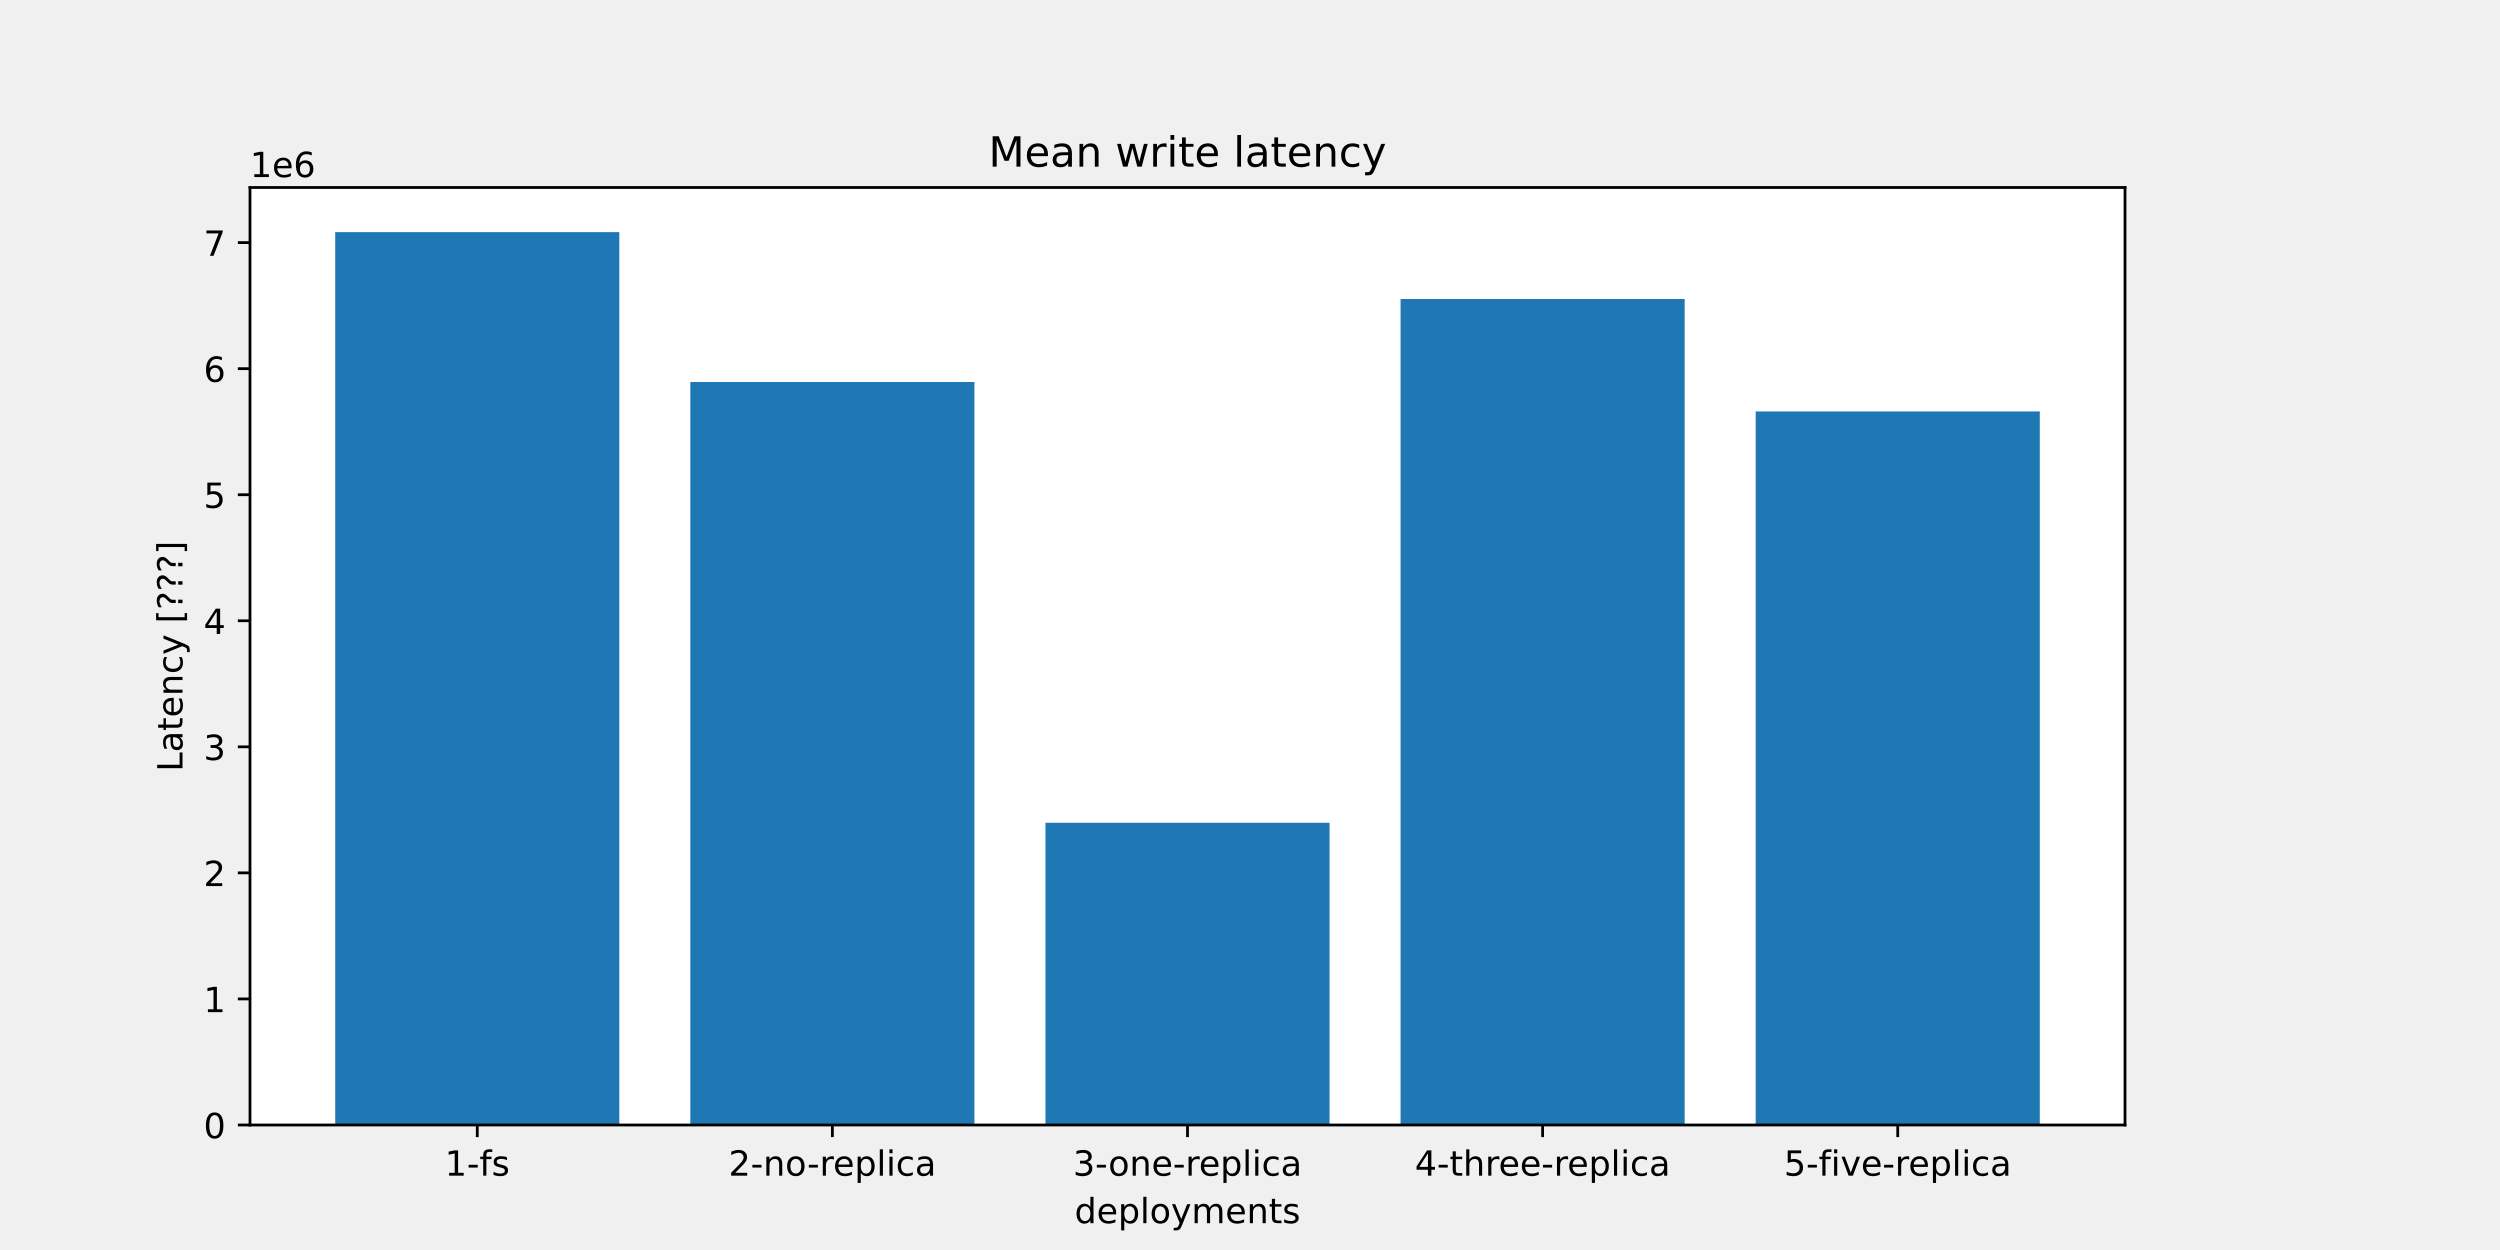
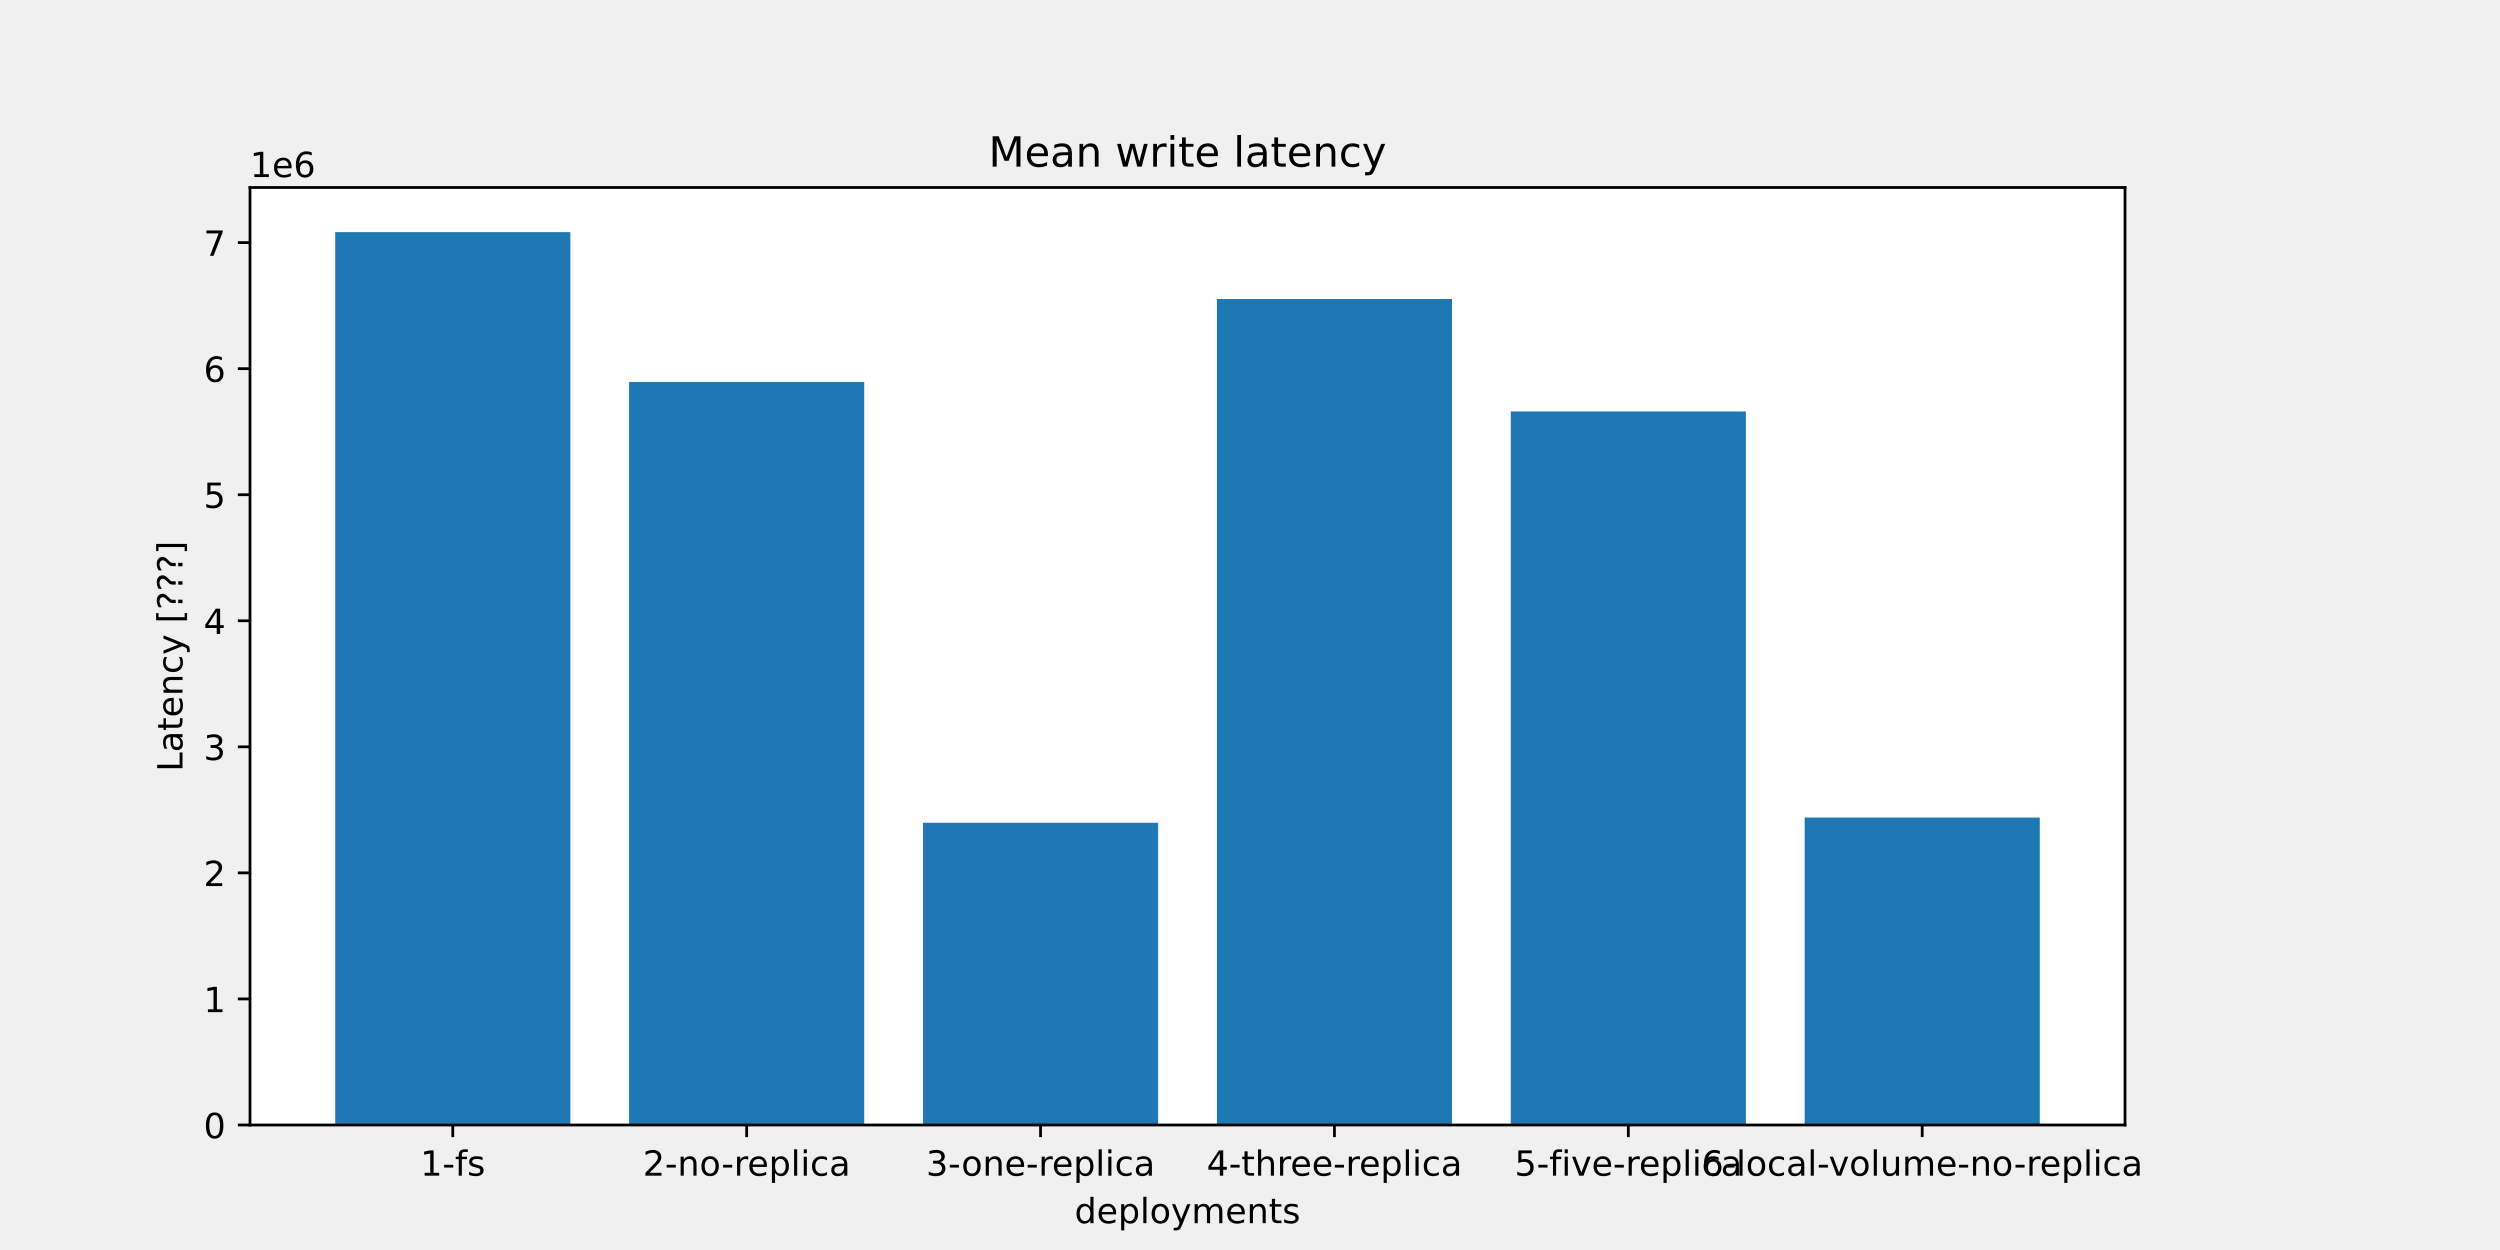
<svg xmlns="http://www.w3.org/2000/svg" xmlns:xlink="http://www.w3.org/1999/xlink" height="360pt" version="1.1" viewBox="0 0 720 360" width="720pt">
  <defs>
    <style type="text/css">*{stroke-linecap:butt;stroke-linejoin:round;}</style>
  </defs>
  <g id="figure_1">
    <g id="patch_1">
      <path d="M 0 360  L 720 360  L 720 0  L 0 0  z " style="fill:none;" />
    </g>
    <g id="axes_1">
      <g id="patch_2">
        <path d="M 72 324  L 612 324  L 612 54  L 72 54  z " style="fill:#ffffff;" />
      </g>
      <g id="patch_3">
-         <path clip-path="url(#p7d7e13e4ff)" d="M 96.545 324  L 178.364 324  L 178.364 66.857  L 96.545 66.857  z " style="fill:#1f77b4;" />
+         <path clip-path="url(#pd8c41cc18e)" d="M 96.545 324  L 164.257 324  L 164.257 66.857  L 96.545 66.857  z " style="fill:#1f77b4;" />
      </g>
      <g id="patch_4">
-         <path clip-path="url(#p7d7e13e4ff)" d="M 198.818 324  L 280.636 324  L 280.636 110.012  L 198.818 110.012  z " style="fill:#1f77b4;" />
+         <path clip-path="url(#pd8c41cc18e)" d="M 181.185 324  L 248.897 324  L 248.897 110.012  L 181.185 110.012  z " style="fill:#1f77b4;" />
      </g>
      <g id="patch_5">
-         <path clip-path="url(#p7d7e13e4ff)" d="M 301.091 324  L 382.909 324  L 382.909 236.956  L 301.091 236.956  z " style="fill:#1f77b4;" />
+         <path clip-path="url(#pd8c41cc18e)" d="M 265.824 324  L 333.536 324  L 333.536 236.956  L 265.824 236.956  z " style="fill:#1f77b4;" />
      </g>
      <g id="patch_6">
-         <path clip-path="url(#p7d7e13e4ff)" d="M 403.364 324  L 485.182 324  L 485.182 86.118  L 403.364 86.118  z " style="fill:#1f77b4;" />
+         <path clip-path="url(#pd8c41cc18e)" d="M 350.464 324  L 418.176 324  L 418.176 86.118  L 350.464 86.118  z " style="fill:#1f77b4;" />
      </g>
      <g id="patch_7">
-         <path clip-path="url(#p7d7e13e4ff)" d="M 505.636 324  L 587.455 324  L 587.455 118.495  L 505.636 118.495  z " style="fill:#1f77b4;" />
+         <path clip-path="url(#pd8c41cc18e)" d="M 435.103 324  L 502.815 324  L 502.815 118.495  L 435.103 118.495  z " style="fill:#1f77b4;" />
+       </g>
+       <g id="patch_8">
+         <path clip-path="url(#pd8c41cc18e)" d="M 519.743 324  L 587.455 324  L 587.455 235.451  L 519.743 235.451  z " style="fill:#1f77b4;" />
      </g>
      <g id="matplotlib.axis_1">
        <g id="xtick_1">
          <g id="line2d_1">
            <defs>
-               <path d="M 0 0  L 0 3.5  " id="m0be9d87ef8" style="stroke:#000000;stroke-width:0.8;" />
+               <path d="M 0 0  L 0 3.5  " id="me320e07613" style="stroke:#000000;stroke-width:0.8;" />
            </defs>
            <g>
-               <use style="stroke:#000000;stroke-width:0.8;" x="137.455" xlink:href="#m0be9d87ef8" y="324" />
+               <use style="stroke:#000000;stroke-width:0.8;" x="130.401" xlink:href="#me320e07613" y="324" />
            </g>
          </g>
          <g id="text_1">
-             <g transform="translate(128.1045 338.5984)scale(0.1 -0.1)">
+             <g transform="translate(121.0513 338.5984)scale(0.1 -0.1)">
              <defs>
                <path d="M 794 531  L 1825 531  L 1825 4091  L 703 3866  L 703 4441  L 1819 4666  L 2450 4666  L 2450 531  L 3481 531  L 3481 0  L 794 0  L 794 531  z " id="DejaVuSans-31" transform="scale(0.015625)" />
                <path d="M 313 2009  L 1997 2009  L 1997 1497  L 313 1497  L 313 2009  z " id="DejaVuSans-2d" transform="scale(0.015625)" />
                <path d="M 2375 4863  L 2375 4384  L 1825 4384  Q 1516 4384 1395 4259  Q 1275 4134 1275 3809  L 1275 3500  L 2222 3500  L 2222 3053  L 1275 3053  L 1275 0  L 697 0  L 697 3053  L 147 3053  L 147 3500  L 697 3500  L 697 3744  Q 697 4328 969 4595  Q 1241 4863 1831 4863  L 2375 4863  z " id="DejaVuSans-66" transform="scale(0.015625)" />
                <path d="M 2834 3397  L 2834 2853  Q 2591 2978 2328 3040  Q 2066 3103 1784 3103  Q 1356 3103 1142 2972  Q 928 2841 928 2578  Q 928 2378 1081 2264  Q 1234 2150 1697 2047  L 1894 2003  Q 2506 1872 2764 1633  Q 3022 1394 3022 966  Q 3022 478 2636 193  Q 2250 -91 1575 -91  Q 1294 -91 989 -36  Q 684 19 347 128  L 347 722  Q 666 556 975 473  Q 1284 391 1588 391  Q 1994 391 2212 530  Q 2431 669 2431 922  Q 2431 1156 2273 1281  Q 2116 1406 1581 1522  L 1381 1569  Q 847 1681 609 1914  Q 372 2147 372 2553  Q 372 3047 722 3315  Q 1072 3584 1716 3584  Q 2034 3584 2315 3537  Q 2597 3491 2834 3397  z " id="DejaVuSans-73" transform="scale(0.015625)" />
              </defs>
              <use xlink:href="#DejaVuSans-31" />
              <use x="63.623" xlink:href="#DejaVuSans-2d" />
              <use x="99.707" xlink:href="#DejaVuSans-66" />
              <use x="134.912" xlink:href="#DejaVuSans-73" />
            </g>
          </g>
        </g>
        <g id="xtick_2">
          <g id="line2d_2">
            <g>
-               <use style="stroke:#000000;stroke-width:0.8;" x="239.727" xlink:href="#m0be9d87ef8" y="324" />
+               <use style="stroke:#000000;stroke-width:0.8;" x="215.041" xlink:href="#me320e07613" y="324" />
            </g>
          </g>
          <g id="text_2">
-             <g transform="translate(209.8312 338.5984)scale(0.1 -0.1)">
+             <g transform="translate(185.1447 338.5984)scale(0.1 -0.1)">
              <defs>
                <path d="M 1228 531  L 3431 531  L 3431 0  L 469 0  L 469 531  Q 828 903 1448 1529  Q 2069 2156 2228 2338  Q 2531 2678 2651 2914  Q 2772 3150 2772 3378  Q 2772 3750 2511 3984  Q 2250 4219 1831 4219  Q 1534 4219 1204 4116  Q 875 4013 500 3803  L 500 4441  Q 881 4594 1212 4672  Q 1544 4750 1819 4750  Q 2544 4750 2975 4387  Q 3406 4025 3406 3419  Q 3406 3131 3298 2873  Q 3191 2616 2906 2266  Q 2828 2175 2409 1742  Q 1991 1309 1228 531  z " id="DejaVuSans-32" transform="scale(0.015625)" />
                <path d="M 3513 2113  L 3513 0  L 2938 0  L 2938 2094  Q 2938 2591 2744 2837  Q 2550 3084 2163 3084  Q 1697 3084 1428 2787  Q 1159 2491 1159 1978  L 1159 0  L 581 0  L 581 3500  L 1159 3500  L 1159 2956  Q 1366 3272 1645 3428  Q 1925 3584 2291 3584  Q 2894 3584 3203 3211  Q 3513 2838 3513 2113  z " id="DejaVuSans-6e" transform="scale(0.015625)" />
                <path d="M 1959 3097  Q 1497 3097 1228 2736  Q 959 2375 959 1747  Q 959 1119 1226 758  Q 1494 397 1959 397  Q 2419 397 2687 759  Q 2956 1122 2956 1747  Q 2956 2369 2687 2733  Q 2419 3097 1959 3097  z M 1959 3584  Q 2709 3584 3137 3096  Q 3566 2609 3566 1747  Q 3566 888 3137 398  Q 2709 -91 1959 -91  Q 1206 -91 779 398  Q 353 888 353 1747  Q 353 2609 779 3096  Q 1206 3584 1959 3584  z " id="DejaVuSans-6f" transform="scale(0.015625)" />
                <path d="M 2631 2963  Q 2534 3019 2420 3045  Q 2306 3072 2169 3072  Q 1681 3072 1420 2755  Q 1159 2438 1159 1844  L 1159 0  L 581 0  L 581 3500  L 1159 3500  L 1159 2956  Q 1341 3275 1631 3429  Q 1922 3584 2338 3584  Q 2397 3584 2469 3576  Q 2541 3569 2628 3553  L 2631 2963  z " id="DejaVuSans-72" transform="scale(0.015625)" />
                <path d="M 3597 1894  L 3597 1613  L 953 1613  Q 991 1019 1311 708  Q 1631 397 2203 397  Q 2534 397 2845 478  Q 3156 559 3463 722  L 3463 178  Q 3153 47 2828 -22  Q 2503 -91 2169 -91  Q 1331 -91 842 396  Q 353 884 353 1716  Q 353 2575 817 3079  Q 1281 3584 2069 3584  Q 2775 3584 3186 3129  Q 3597 2675 3597 1894  z M 3022 2063  Q 3016 2534 2758 2815  Q 2500 3097 2075 3097  Q 1594 3097 1305 2825  Q 1016 2553 972 2059  L 3022 2063  z " id="DejaVuSans-65" transform="scale(0.015625)" />
                <path d="M 1159 525  L 1159 -1331  L 581 -1331  L 581 3500  L 1159 3500  L 1159 2969  Q 1341 3281 1617 3432  Q 1894 3584 2278 3584  Q 2916 3584 3314 3078  Q 3713 2572 3713 1747  Q 3713 922 3314 415  Q 2916 -91 2278 -91  Q 1894 -91 1617 61  Q 1341 213 1159 525  z M 3116 1747  Q 3116 2381 2855 2742  Q 2594 3103 2138 3103  Q 1681 3103 1420 2742  Q 1159 2381 1159 1747  Q 1159 1113 1420 752  Q 1681 391 2138 391  Q 2594 391 2855 752  Q 3116 1113 3116 1747  z " id="DejaVuSans-70" transform="scale(0.015625)" />
                <path d="M 603 4863  L 1178 4863  L 1178 0  L 603 0  L 603 4863  z " id="DejaVuSans-6c" transform="scale(0.015625)" />
                <path d="M 603 3500  L 1178 3500  L 1178 0  L 603 0  L 603 3500  z M 603 4863  L 1178 4863  L 1178 4134  L 603 4134  L 603 4863  z " id="DejaVuSans-69" transform="scale(0.015625)" />
                <path d="M 3122 3366  L 3122 2828  Q 2878 2963 2633 3030  Q 2388 3097 2138 3097  Q 1578 3097 1268 2742  Q 959 2388 959 1747  Q 959 1106 1268 751  Q 1578 397 2138 397  Q 2388 397 2633 464  Q 2878 531 3122 666  L 3122 134  Q 2881 22 2623 -34  Q 2366 -91 2075 -91  Q 1284 -91 818 406  Q 353 903 353 1747  Q 353 2603 823 3093  Q 1294 3584 2113 3584  Q 2378 3584 2631 3529  Q 2884 3475 3122 3366  z " id="DejaVuSans-63" transform="scale(0.015625)" />
                <path d="M 2194 1759  Q 1497 1759 1228 1600  Q 959 1441 959 1056  Q 959 750 1161 570  Q 1363 391 1709 391  Q 2188 391 2477 730  Q 2766 1069 2766 1631  L 2766 1759  L 2194 1759  z M 3341 1997  L 3341 0  L 2766 0  L 2766 531  Q 2569 213 2275 61  Q 1981 -91 1556 -91  Q 1019 -91 701 211  Q 384 513 384 1019  Q 384 1609 779 1909  Q 1175 2209 1959 2209  L 2766 2209  L 2766 2266  Q 2766 2663 2505 2880  Q 2244 3097 1772 3097  Q 1472 3097 1187 3025  Q 903 2953 641 2809  L 641 3341  Q 956 3463 1253 3523  Q 1550 3584 1831 3584  Q 2591 3584 2966 3190  Q 3341 2797 3341 1997  z " id="DejaVuSans-61" transform="scale(0.015625)" />
              </defs>
              <use xlink:href="#DejaVuSans-32" />
              <use x="63.623" xlink:href="#DejaVuSans-2d" />
              <use x="99.707" xlink:href="#DejaVuSans-6e" />
              <use x="163.086" xlink:href="#DejaVuSans-6f" />
              <use x="226.143" xlink:href="#DejaVuSans-2d" />
              <use x="262.227" xlink:href="#DejaVuSans-72" />
              <use x="301.09" xlink:href="#DejaVuSans-65" />
              <use x="362.613" xlink:href="#DejaVuSans-70" />
              <use x="426.09" xlink:href="#DejaVuSans-6c" />
              <use x="453.873" xlink:href="#DejaVuSans-69" />
              <use x="481.656" xlink:href="#DejaVuSans-63" />
              <use x="536.637" xlink:href="#DejaVuSans-61" />
            </g>
          </g>
        </g>
        <g id="xtick_3">
          <g id="line2d_3">
            <g>
-               <use style="stroke:#000000;stroke-width:0.8;" x="342" xlink:href="#m0be9d87ef8" y="324" />
+               <use style="stroke:#000000;stroke-width:0.8;" x="299.68" xlink:href="#me320e07613" y="324" />
            </g>
          </g>
          <g id="text_3">
-             <g transform="translate(309.0273 338.5984)scale(0.1 -0.1)">
+             <g transform="translate(266.7076 338.5984)scale(0.1 -0.1)">
              <defs>
                <path d="M 2597 2516  Q 3050 2419 3304 2112  Q 3559 1806 3559 1356  Q 3559 666 3084 287  Q 2609 -91 1734 -91  Q 1441 -91 1130 -33  Q 819 25 488 141  L 488 750  Q 750 597 1062 519  Q 1375 441 1716 441  Q 2309 441 2620 675  Q 2931 909 2931 1356  Q 2931 1769 2642 2001  Q 2353 2234 1838 2234  L 1294 2234  L 1294 2753  L 1863 2753  Q 2328 2753 2575 2939  Q 2822 3125 2822 3475  Q 2822 3834 2567 4026  Q 2313 4219 1838 4219  Q 1578 4219 1281 4162  Q 984 4106 628 3988  L 628 4550  Q 988 4650 1302 4700  Q 1616 4750 1894 4750  Q 2613 4750 3031 4423  Q 3450 4097 3450 3541  Q 3450 3153 3228 2886  Q 3006 2619 2597 2516  z " id="DejaVuSans-33" transform="scale(0.015625)" />
              </defs>
              <use xlink:href="#DejaVuSans-33" />
              <use x="63.623" xlink:href="#DejaVuSans-2d" />
              <use x="101.582" xlink:href="#DejaVuSans-6f" />
              <use x="162.764" xlink:href="#DejaVuSans-6e" />
              <use x="226.143" xlink:href="#DejaVuSans-65" />
              <use x="287.666" xlink:href="#DejaVuSans-2d" />
              <use x="323.75" xlink:href="#DejaVuSans-72" />
              <use x="362.613" xlink:href="#DejaVuSans-65" />
              <use x="424.137" xlink:href="#DejaVuSans-70" />
              <use x="487.613" xlink:href="#DejaVuSans-6c" />
              <use x="515.396" xlink:href="#DejaVuSans-69" />
              <use x="543.18" xlink:href="#DejaVuSans-63" />
              <use x="598.16" xlink:href="#DejaVuSans-61" />
            </g>
          </g>
        </g>
        <g id="xtick_4">
          <g id="line2d_4">
            <g>
-               <use style="stroke:#000000;stroke-width:0.8;" x="444.273" xlink:href="#m0be9d87ef8" y="324" />
+               <use style="stroke:#000000;stroke-width:0.8;" x="384.32" xlink:href="#me320e07613" y="324" />
            </g>
          </g>
          <g id="text_4">
-             <g transform="translate(407.4735 338.5984)scale(0.1 -0.1)">
+             <g transform="translate(347.5205 338.5984)scale(0.1 -0.1)">
              <defs>
                <path d="M 2419 4116  L 825 1625  L 2419 1625  L 2419 4116  z M 2253 4666  L 3047 4666  L 3047 1625  L 3713 1625  L 3713 1100  L 3047 1100  L 3047 0  L 2419 0  L 2419 1100  L 313 1100  L 313 1709  L 2253 4666  z " id="DejaVuSans-34" transform="scale(0.015625)" />
                <path d="M 1172 4494  L 1172 3500  L 2356 3500  L 2356 3053  L 1172 3053  L 1172 1153  Q 1172 725 1289 603  Q 1406 481 1766 481  L 2356 481  L 2356 0  L 1766 0  Q 1100 0 847 248  Q 594 497 594 1153  L 594 3053  L 172 3053  L 172 3500  L 594 3500  L 594 4494  L 1172 4494  z " id="DejaVuSans-74" transform="scale(0.015625)" />
                <path d="M 3513 2113  L 3513 0  L 2938 0  L 2938 2094  Q 2938 2591 2744 2837  Q 2550 3084 2163 3084  Q 1697 3084 1428 2787  Q 1159 2491 1159 1978  L 1159 0  L 581 0  L 581 4863  L 1159 4863  L 1159 2956  Q 1366 3272 1645 3428  Q 1925 3584 2291 3584  Q 2894 3584 3203 3211  Q 3513 2838 3513 2113  z " id="DejaVuSans-68" transform="scale(0.015625)" />
              </defs>
              <use xlink:href="#DejaVuSans-34" />
              <use x="63.623" xlink:href="#DejaVuSans-2d" />
              <use x="99.707" xlink:href="#DejaVuSans-74" />
              <use x="138.916" xlink:href="#DejaVuSans-68" />
              <use x="202.295" xlink:href="#DejaVuSans-72" />
              <use x="241.158" xlink:href="#DejaVuSans-65" />
              <use x="302.682" xlink:href="#DejaVuSans-65" />
              <use x="364.205" xlink:href="#DejaVuSans-2d" />
              <use x="400.289" xlink:href="#DejaVuSans-72" />
              <use x="439.152" xlink:href="#DejaVuSans-65" />
              <use x="500.676" xlink:href="#DejaVuSans-70" />
              <use x="564.152" xlink:href="#DejaVuSans-6c" />
              <use x="591.936" xlink:href="#DejaVuSans-69" />
              <use x="619.719" xlink:href="#DejaVuSans-63" />
              <use x="674.699" xlink:href="#DejaVuSans-61" />
            </g>
          </g>
        </g>
        <g id="xtick_5">
          <g id="line2d_5">
            <g>
-               <use style="stroke:#000000;stroke-width:0.8;" x="546.545" xlink:href="#m0be9d87ef8" y="324" />
+               <use style="stroke:#000000;stroke-width:0.8;" x="468.959" xlink:href="#me320e07613" y="324" />
            </g>
          </g>
          <g id="text_5">
-             <g transform="translate(513.7861 338.5984)scale(0.1 -0.1)">
+             <g transform="translate(436.1999 338.5984)scale(0.1 -0.1)">
              <defs>
                <path d="M 691 4666  L 3169 4666  L 3169 4134  L 1269 4134  L 1269 2991  Q 1406 3038 1543 3061  Q 1681 3084 1819 3084  Q 2600 3084 3056 2656  Q 3513 2228 3513 1497  Q 3513 744 3044 326  Q 2575 -91 1722 -91  Q 1428 -91 1123 -41  Q 819 9 494 109  L 494 744  Q 775 591 1075 516  Q 1375 441 1709 441  Q 2250 441 2565 725  Q 2881 1009 2881 1497  Q 2881 1984 2565 2268  Q 2250 2553 1709 2553  Q 1456 2553 1204 2497  Q 953 2441 691 2322  L 691 4666  z " id="DejaVuSans-35" transform="scale(0.015625)" />
                <path d="M 191 3500  L 800 3500  L 1894 563  L 2988 3500  L 3597 3500  L 2284 0  L 1503 0  L 191 3500  z " id="DejaVuSans-76" transform="scale(0.015625)" />
              </defs>
              <use xlink:href="#DejaVuSans-35" />
              <use x="63.623" xlink:href="#DejaVuSans-2d" />
              <use x="99.707" xlink:href="#DejaVuSans-66" />
              <use x="134.912" xlink:href="#DejaVuSans-69" />
              <use x="162.695" xlink:href="#DejaVuSans-76" />
              <use x="221.875" xlink:href="#DejaVuSans-65" />
              <use x="283.398" xlink:href="#DejaVuSans-2d" />
              <use x="319.482" xlink:href="#DejaVuSans-72" />
              <use x="358.346" xlink:href="#DejaVuSans-65" />
              <use x="419.869" xlink:href="#DejaVuSans-70" />
              <use x="483.346" xlink:href="#DejaVuSans-6c" />
              <use x="511.129" xlink:href="#DejaVuSans-69" />
              <use x="538.912" xlink:href="#DejaVuSans-63" />
              <use x="593.893" xlink:href="#DejaVuSans-61" />
            </g>
          </g>
        </g>
-         <g id="text_6">
+         <g id="xtick_6">
+           <g id="line2d_6">
+             <g>
+               <use style="stroke:#000000;stroke-width:0.8;" x="553.599" xlink:href="#me320e07613" y="324" />
+             </g>
+           </g>
+           <g id="text_6">
+             <g transform="translate(490.0519 338.5984)scale(0.1 -0.1)">
+               <defs>
+                 <path d="M 2113 2584  Q 1688 2584 1439 2293  Q 1191 2003 1191 1497  Q 1191 994 1439 701  Q 1688 409 2113 409  Q 2538 409 2786 701  Q 3034 994 3034 1497  Q 3034 2003 2786 2293  Q 2538 2584 2113 2584  z M 3366 4563  L 3366 3988  Q 3128 4100 2886 4159  Q 2644 4219 2406 4219  Q 1781 4219 1451 3797  Q 1122 3375 1075 2522  Q 1259 2794 1537 2939  Q 1816 3084 2150 3084  Q 2853 3084 3261 2657  Q 3669 2231 3669 1497  Q 3669 778 3244 343  Q 2819 -91 2113 -91  Q 1303 -91 875 529  Q 447 1150 447 2328  Q 447 3434 972 4092  Q 1497 4750 2381 4750  Q 2619 4750 2861 4703  Q 3103 4656 3366 4563  z " id="DejaVuSans-36" transform="scale(0.015625)" />
+                 <path d="M 544 1381  L 544 3500  L 1119 3500  L 1119 1403  Q 1119 906 1312 657  Q 1506 409 1894 409  Q 2359 409 2629 706  Q 2900 1003 2900 1516  L 2900 3500  L 3475 3500  L 3475 0  L 2900 0  L 2900 538  Q 2691 219 2414 64  Q 2138 -91 1772 -91  Q 1169 -91 856 284  Q 544 659 544 1381  z M 1991 3584  L 1991 3584  z " id="DejaVuSans-75" transform="scale(0.015625)" />
+                 <path d="M 3328 2828  Q 3544 3216 3844 3400  Q 4144 3584 4550 3584  Q 5097 3584 5394 3201  Q 5691 2819 5691 2113  L 5691 0  L 5113 0  L 5113 2094  Q 5113 2597 4934 2840  Q 4756 3084 4391 3084  Q 3944 3084 3684 2787  Q 3425 2491 3425 1978  L 3425 0  L 2847 0  L 2847 2094  Q 2847 2600 2669 2842  Q 2491 3084 2119 3084  Q 1678 3084 1418 2786  Q 1159 2488 1159 1978  L 1159 0  L 581 0  L 581 3500  L 1159 3500  L 1159 2956  Q 1356 3278 1631 3431  Q 1906 3584 2284 3584  Q 2666 3584 2933 3390  Q 3200 3197 3328 2828  z " id="DejaVuSans-6d" transform="scale(0.015625)" />
+               </defs>
+               <use xlink:href="#DejaVuSans-36" />
+               <use x="63.623" xlink:href="#DejaVuSans-2d" />
+               <use x="99.707" xlink:href="#DejaVuSans-6c" />
+               <use x="127.49" xlink:href="#DejaVuSans-6f" />
+               <use x="188.672" xlink:href="#DejaVuSans-63" />
+               <use x="243.652" xlink:href="#DejaVuSans-61" />
+               <use x="304.932" xlink:href="#DejaVuSans-6c" />
+               <use x="332.715" xlink:href="#DejaVuSans-2d" />
+               <use x="366.174" xlink:href="#DejaVuSans-76" />
+               <use x="425.354" xlink:href="#DejaVuSans-6f" />
+               <use x="486.535" xlink:href="#DejaVuSans-6c" />
+               <use x="514.318" xlink:href="#DejaVuSans-75" />
+               <use x="577.697" xlink:href="#DejaVuSans-6d" />
+               <use x="675.109" xlink:href="#DejaVuSans-65" />
+               <use x="736.633" xlink:href="#DejaVuSans-2d" />
+               <use x="772.717" xlink:href="#DejaVuSans-6e" />
+               <use x="836.096" xlink:href="#DejaVuSans-6f" />
+               <use x="899.152" xlink:href="#DejaVuSans-2d" />
+               <use x="935.236" xlink:href="#DejaVuSans-72" />
+               <use x="974.1" xlink:href="#DejaVuSans-65" />
+               <use x="1035.623" xlink:href="#DejaVuSans-70" />
+               <use x="1099.1" xlink:href="#DejaVuSans-6c" />
+               <use x="1126.883" xlink:href="#DejaVuSans-69" />
+               <use x="1154.666" xlink:href="#DejaVuSans-63" />
+               <use x="1209.646" xlink:href="#DejaVuSans-61" />
+             </g>
+           </g>
+         </g>
+         <g id="text_7">
          <g transform="translate(309.4867 352.2766)scale(0.1 -0.1)">
            <defs>
              <path d="M 2906 2969  L 2906 4863  L 3481 4863  L 3481 0  L 2906 0  L 2906 525  Q 2725 213 2448 61  Q 2172 -91 1784 -91  Q 1150 -91 751 415  Q 353 922 353 1747  Q 353 2572 751 3078  Q 1150 3584 1784 3584  Q 2172 3584 2448 3432  Q 2725 3281 2906 2969  z M 947 1747  Q 947 1113 1208 752  Q 1469 391 1925 391  Q 2381 391 2643 752  Q 2906 1113 2906 1747  Q 2906 2381 2643 2742  Q 2381 3103 1925 3103  Q 1469 3103 1208 2742  Q 947 2381 947 1747  z " id="DejaVuSans-64" transform="scale(0.015625)" />
              <path d="M 2059 -325  Q 1816 -950 1584 -1140  Q 1353 -1331 966 -1331  L 506 -1331  L 506 -850  L 844 -850  Q 1081 -850 1212 -737  Q 1344 -625 1503 -206  L 1606 56  L 191 3500  L 800 3500  L 1894 763  L 2988 3500  L 3597 3500  L 2059 -325  z " id="DejaVuSans-79" transform="scale(0.015625)" />
-               <path d="M 3328 2828  Q 3544 3216 3844 3400  Q 4144 3584 4550 3584  Q 5097 3584 5394 3201  Q 5691 2819 5691 2113  L 5691 0  L 5113 0  L 5113 2094  Q 5113 2597 4934 2840  Q 4756 3084 4391 3084  Q 3944 3084 3684 2787  Q 3425 2491 3425 1978  L 3425 0  L 2847 0  L 2847 2094  Q 2847 2600 2669 2842  Q 2491 3084 2119 3084  Q 1678 3084 1418 2786  Q 1159 2488 1159 1978  L 1159 0  L 581 0  L 581 3500  L 1159 3500  L 1159 2956  Q 1356 3278 1631 3431  Q 1906 3584 2284 3584  Q 2666 3584 2933 3390  Q 3200 3197 3328 2828  z " id="DejaVuSans-6d" transform="scale(0.015625)" />
            </defs>
            <use xlink:href="#DejaVuSans-64" />
            <use x="63.477" xlink:href="#DejaVuSans-65" />
            <use x="125" xlink:href="#DejaVuSans-70" />
            <use x="188.477" xlink:href="#DejaVuSans-6c" />
            <use x="216.26" xlink:href="#DejaVuSans-6f" />
            <use x="277.441" xlink:href="#DejaVuSans-79" />
            <use x="336.621" xlink:href="#DejaVuSans-6d" />
            <use x="434.033" xlink:href="#DejaVuSans-65" />
            <use x="495.557" xlink:href="#DejaVuSans-6e" />
            <use x="558.936" xlink:href="#DejaVuSans-74" />
            <use x="598.145" xlink:href="#DejaVuSans-73" />
          </g>
        </g>
      </g>
      <g id="matplotlib.axis_2">
        <g id="ytick_1">
-           <g id="line2d_6">
+           <g id="line2d_7">
            <defs>
-               <path d="M 0 0  L -3.5 0  " id="m82732d36c3" style="stroke:#000000;stroke-width:0.8;" />
+               <path d="M 0 0  L -3.5 0  " id="m2c25060156" style="stroke:#000000;stroke-width:0.8;" />
            </defs>
            <g>
-               <use style="stroke:#000000;stroke-width:0.8;" x="72" xlink:href="#m82732d36c3" y="324" />
-             </g>
-           </g>
-           <g id="text_7">
+               <use style="stroke:#000000;stroke-width:0.8;" x="72" xlink:href="#m2c25060156" y="324" />
+             </g>
+           </g>
+           <g id="text_8">
            <g transform="translate(58.6375 327.7992)scale(0.1 -0.1)">
              <defs>
                <path d="M 2034 4250  Q 1547 4250 1301 3770  Q 1056 3291 1056 2328  Q 1056 1369 1301 889  Q 1547 409 2034 409  Q 2525 409 2770 889  Q 3016 1369 3016 2328  Q 3016 3291 2770 3770  Q 2525 4250 2034 4250  z M 2034 4750  Q 2819 4750 3233 4129  Q 3647 3509 3647 2328  Q 3647 1150 3233 529  Q 2819 -91 2034 -91  Q 1250 -91 836 529  Q 422 1150 422 2328  Q 422 3509 836 4129  Q 1250 4750 2034 4750  z " id="DejaVuSans-30" transform="scale(0.015625)" />
              </defs>
              <use xlink:href="#DejaVuSans-30" />
            </g>
          </g>
        </g>
        <g id="ytick_2">
-           <g id="line2d_7">
-             <g>
-               <use style="stroke:#000000;stroke-width:0.8;" x="72" xlink:href="#m82732d36c3" y="287.696" />
-             </g>
-           </g>
-           <g id="text_8">
+           <g id="line2d_8">
+             <g>
+               <use style="stroke:#000000;stroke-width:0.8;" x="72" xlink:href="#m2c25060156" y="287.696" />
+             </g>
+           </g>
+           <g id="text_9">
            <g transform="translate(58.6375 291.4948)scale(0.1 -0.1)">
              <use xlink:href="#DejaVuSans-31" />
            </g>
          </g>
        </g>
        <g id="ytick_3">
-           <g id="line2d_8">
-             <g>
-               <use style="stroke:#000000;stroke-width:0.8;" x="72" xlink:href="#m82732d36c3" y="251.391" />
-             </g>
-           </g>
-           <g id="text_9">
+           <g id="line2d_9">
+             <g>
+               <use style="stroke:#000000;stroke-width:0.8;" x="72" xlink:href="#m2c25060156" y="251.391" />
+             </g>
+           </g>
+           <g id="text_10">
            <g transform="translate(58.6375 255.1905)scale(0.1 -0.1)">
              <use xlink:href="#DejaVuSans-32" />
            </g>
          </g>
        </g>
        <g id="ytick_4">
-           <g id="line2d_9">
-             <g>
-               <use style="stroke:#000000;stroke-width:0.8;" x="72" xlink:href="#m82732d36c3" y="215.087" />
-             </g>
-           </g>
-           <g id="text_10">
+           <g id="line2d_10">
+             <g>
+               <use style="stroke:#000000;stroke-width:0.8;" x="72" xlink:href="#m2c25060156" y="215.087" />
+             </g>
+           </g>
+           <g id="text_11">
            <g transform="translate(58.6375 218.8861)scale(0.1 -0.1)">
              <use xlink:href="#DejaVuSans-33" />
            </g>
          </g>
        </g>
        <g id="ytick_5">
-           <g id="line2d_10">
-             <g>
-               <use style="stroke:#000000;stroke-width:0.8;" x="72" xlink:href="#m82732d36c3" y="178.783" />
-             </g>
-           </g>
-           <g id="text_11">
+           <g id="line2d_11">
+             <g>
+               <use style="stroke:#000000;stroke-width:0.8;" x="72" xlink:href="#m2c25060156" y="178.783" />
+             </g>
+           </g>
+           <g id="text_12">
            <g transform="translate(58.6375 182.5817)scale(0.1 -0.1)">
              <use xlink:href="#DejaVuSans-34" />
            </g>
          </g>
        </g>
        <g id="ytick_6">
-           <g id="line2d_11">
-             <g>
-               <use style="stroke:#000000;stroke-width:0.8;" x="72" xlink:href="#m82732d36c3" y="142.478" />
-             </g>
-           </g>
-           <g id="text_12">
+           <g id="line2d_12">
+             <g>
+               <use style="stroke:#000000;stroke-width:0.8;" x="72" xlink:href="#m2c25060156" y="142.478" />
+             </g>
+           </g>
+           <g id="text_13">
            <g transform="translate(58.6375 146.2774)scale(0.1 -0.1)">
              <use xlink:href="#DejaVuSans-35" />
            </g>
          </g>
        </g>
        <g id="ytick_7">
-           <g id="line2d_12">
-             <g>
-               <use style="stroke:#000000;stroke-width:0.8;" x="72" xlink:href="#m82732d36c3" y="106.174" />
-             </g>
-           </g>
-           <g id="text_13">
+           <g id="line2d_13">
+             <g>
+               <use style="stroke:#000000;stroke-width:0.8;" x="72" xlink:href="#m2c25060156" y="106.174" />
+             </g>
+           </g>
+           <g id="text_14">
            <g transform="translate(58.6375 109.973)scale(0.1 -0.1)">
-               <defs>
-                 <path d="M 2113 2584  Q 1688 2584 1439 2293  Q 1191 2003 1191 1497  Q 1191 994 1439 701  Q 1688 409 2113 409  Q 2538 409 2786 701  Q 3034 994 3034 1497  Q 3034 2003 2786 2293  Q 2538 2584 2113 2584  z M 3366 4563  L 3366 3988  Q 3128 4100 2886 4159  Q 2644 4219 2406 4219  Q 1781 4219 1451 3797  Q 1122 3375 1075 2522  Q 1259 2794 1537 2939  Q 1816 3084 2150 3084  Q 2853 3084 3261 2657  Q 3669 2231 3669 1497  Q 3669 778 3244 343  Q 2819 -91 2113 -91  Q 1303 -91 875 529  Q 447 1150 447 2328  Q 447 3434 972 4092  Q 1497 4750 2381 4750  Q 2619 4750 2861 4703  Q 3103 4656 3366 4563  z " id="DejaVuSans-36" transform="scale(0.015625)" />
-               </defs>
              <use xlink:href="#DejaVuSans-36" />
            </g>
          </g>
        </g>
        <g id="ytick_8">
-           <g id="line2d_13">
-             <g>
-               <use style="stroke:#000000;stroke-width:0.8;" x="72" xlink:href="#m82732d36c3" y="69.869" />
-             </g>
-           </g>
-           <g id="text_14">
+           <g id="line2d_14">
+             <g>
+               <use style="stroke:#000000;stroke-width:0.8;" x="72" xlink:href="#m2c25060156" y="69.869" />
+             </g>
+           </g>
+           <g id="text_15">
            <g transform="translate(58.6375 73.66863)scale(0.1 -0.1)">
              <defs>
                <path d="M 525 4666  L 3525 4666  L 3525 4397  L 1831 0  L 1172 0  L 2766 4134  L 525 4134  L 525 4666  z " id="DejaVuSans-37" transform="scale(0.015625)" />
              </defs>
              <use xlink:href="#DejaVuSans-37" />
            </g>
          </g>
        </g>
-         <g id="text_15">
+         <g id="text_16">
          <g transform="translate(52.55781 222.2164)rotate(-90)scale(0.1 -0.1)">
            <defs>
              <path d="M 628 4666  L 1259 4666  L 1259 531  L 3531 531  L 3531 0  L 628 0  L 628 4666  z " id="DejaVuSans-4c" transform="scale(0.015625)" />
              <path id="DejaVuSans-20" transform="scale(0.015625)" />
              <path d="M 550 4863  L 1875 4863  L 1875 4416  L 1125 4416  L 1125 -397  L 1875 -397  L 1875 -844  L 550 -844  L 550 4863  z " id="DejaVuSans-5b" transform="scale(0.015625)" />
              <path d="M 1222 794  L 1856 794  L 1856 0  L 1222 0  L 1222 794  z M 1838 1253  L 1241 1253  L 1241 1734  Q 1241 2050 1328 2253  Q 1416 2456 1697 2725  L 1978 3003  Q 2156 3169 2236 3316  Q 2316 3463 2316 3616  Q 2316 3894 2111 4066  Q 1906 4238 1569 4238  Q 1322 4238 1042 4128  Q 763 4019 459 3809  L 459 4397  Q 753 4575 1054 4662  Q 1356 4750 1678 4750  Q 2253 4750 2601 4447  Q 2950 4144 2950 3647  Q 2950 3409 2837 3195  Q 2725 2981 2444 2713  L 2169 2444  Q 2022 2297 1961 2214  Q 1900 2131 1875 2053  Q 1856 1988 1847 1894  Q 1838 1800 1838 1638  L 1838 1253  z " id="DejaVuSans-3f" transform="scale(0.015625)" />
              <path d="M 1947 4863  L 1947 -844  L 622 -844  L 622 -397  L 1369 -397  L 1369 4416  L 622 4416  L 622 4863  L 1947 4863  z " id="DejaVuSans-5d" transform="scale(0.015625)" />
            </defs>
            <use xlink:href="#DejaVuSans-4c" />
            <use x="55.713" xlink:href="#DejaVuSans-61" />
            <use x="116.992" xlink:href="#DejaVuSans-74" />
            <use x="156.201" xlink:href="#DejaVuSans-65" />
            <use x="217.725" xlink:href="#DejaVuSans-6e" />
            <use x="281.104" xlink:href="#DejaVuSans-63" />
            <use x="336.084" xlink:href="#DejaVuSans-79" />
            <use x="395.264" xlink:href="#DejaVuSans-20" />
            <use x="427.051" xlink:href="#DejaVuSans-5b" />
            <use x="466.064" xlink:href="#DejaVuSans-3f" />
            <use x="519.141" xlink:href="#DejaVuSans-3f" />
            <use x="572.217" xlink:href="#DejaVuSans-3f" />
            <use x="625.293" xlink:href="#DejaVuSans-5d" />
          </g>
        </g>
-         <g id="text_16">
+         <g id="text_17">
          <g transform="translate(72 51)scale(0.1 -0.1)">
            <use xlink:href="#DejaVuSans-31" />
            <use x="63.623" xlink:href="#DejaVuSans-65" />
            <use x="125.146" xlink:href="#DejaVuSans-36" />
          </g>
        </g>
      </g>
-       <g id="patch_8">
+       <g id="patch_9">
        <path d="M 72 324  L 72 54  " style="fill:none;stroke:#000000;stroke-linecap:square;stroke-linejoin:miter;stroke-width:0.8;" />
      </g>
-       <g id="patch_9">
+       <g id="patch_10">
        <path d="M 612 324  L 612 54  " style="fill:none;stroke:#000000;stroke-linecap:square;stroke-linejoin:miter;stroke-width:0.8;" />
      </g>
-       <g id="patch_10">
+       <g id="patch_11">
        <path d="M 72 324  L 612 324  " style="fill:none;stroke:#000000;stroke-linecap:square;stroke-linejoin:miter;stroke-width:0.8;" />
      </g>
-       <g id="patch_11">
+       <g id="patch_12">
        <path d="M 72 54  L 612 54  " style="fill:none;stroke:#000000;stroke-linecap:square;stroke-linejoin:miter;stroke-width:0.8;" />
      </g>
-       <g id="text_17">
+       <g id="text_18">
        <g transform="translate(284.7131 48)scale(0.12 -0.12)">
          <defs>
            <path d="M 628 4666  L 1569 4666  L 2759 1491  L 3956 4666  L 4897 4666  L 4897 0  L 4281 0  L 4281 4097  L 3078 897  L 2444 897  L 1241 4097  L 1241 0  L 628 0  L 628 4666  z " id="DejaVuSans-4d" transform="scale(0.015625)" />
            <path d="M 269 3500  L 844 3500  L 1563 769  L 2278 3500  L 2956 3500  L 3675 769  L 4391 3500  L 4966 3500  L 4050 0  L 3372 0  L 2619 2869  L 1863 0  L 1184 0  L 269 3500  z " id="DejaVuSans-77" transform="scale(0.015625)" />
          </defs>
          <use xlink:href="#DejaVuSans-4d" />
          <use x="86.279" xlink:href="#DejaVuSans-65" />
          <use x="147.803" xlink:href="#DejaVuSans-61" />
          <use x="209.082" xlink:href="#DejaVuSans-6e" />
          <use x="272.461" xlink:href="#DejaVuSans-20" />
          <use x="304.248" xlink:href="#DejaVuSans-77" />
          <use x="386.035" xlink:href="#DejaVuSans-72" />
          <use x="427.148" xlink:href="#DejaVuSans-69" />
          <use x="454.932" xlink:href="#DejaVuSans-74" />
          <use x="494.141" xlink:href="#DejaVuSans-65" />
          <use x="555.664" xlink:href="#DejaVuSans-20" />
          <use x="587.451" xlink:href="#DejaVuSans-6c" />
          <use x="615.234" xlink:href="#DejaVuSans-61" />
          <use x="676.514" xlink:href="#DejaVuSans-74" />
          <use x="715.723" xlink:href="#DejaVuSans-65" />
          <use x="777.246" xlink:href="#DejaVuSans-6e" />
          <use x="840.625" xlink:href="#DejaVuSans-63" />
          <use x="895.605" xlink:href="#DejaVuSans-79" />
        </g>
      </g>
    </g>
  </g>
  <defs>
-     <clipPath id="p7d7e13e4ff">
+     <clipPath id="pd8c41cc18e">
      <rect height="270" width="540" x="72" y="54" />
    </clipPath>
  </defs>
</svg>
